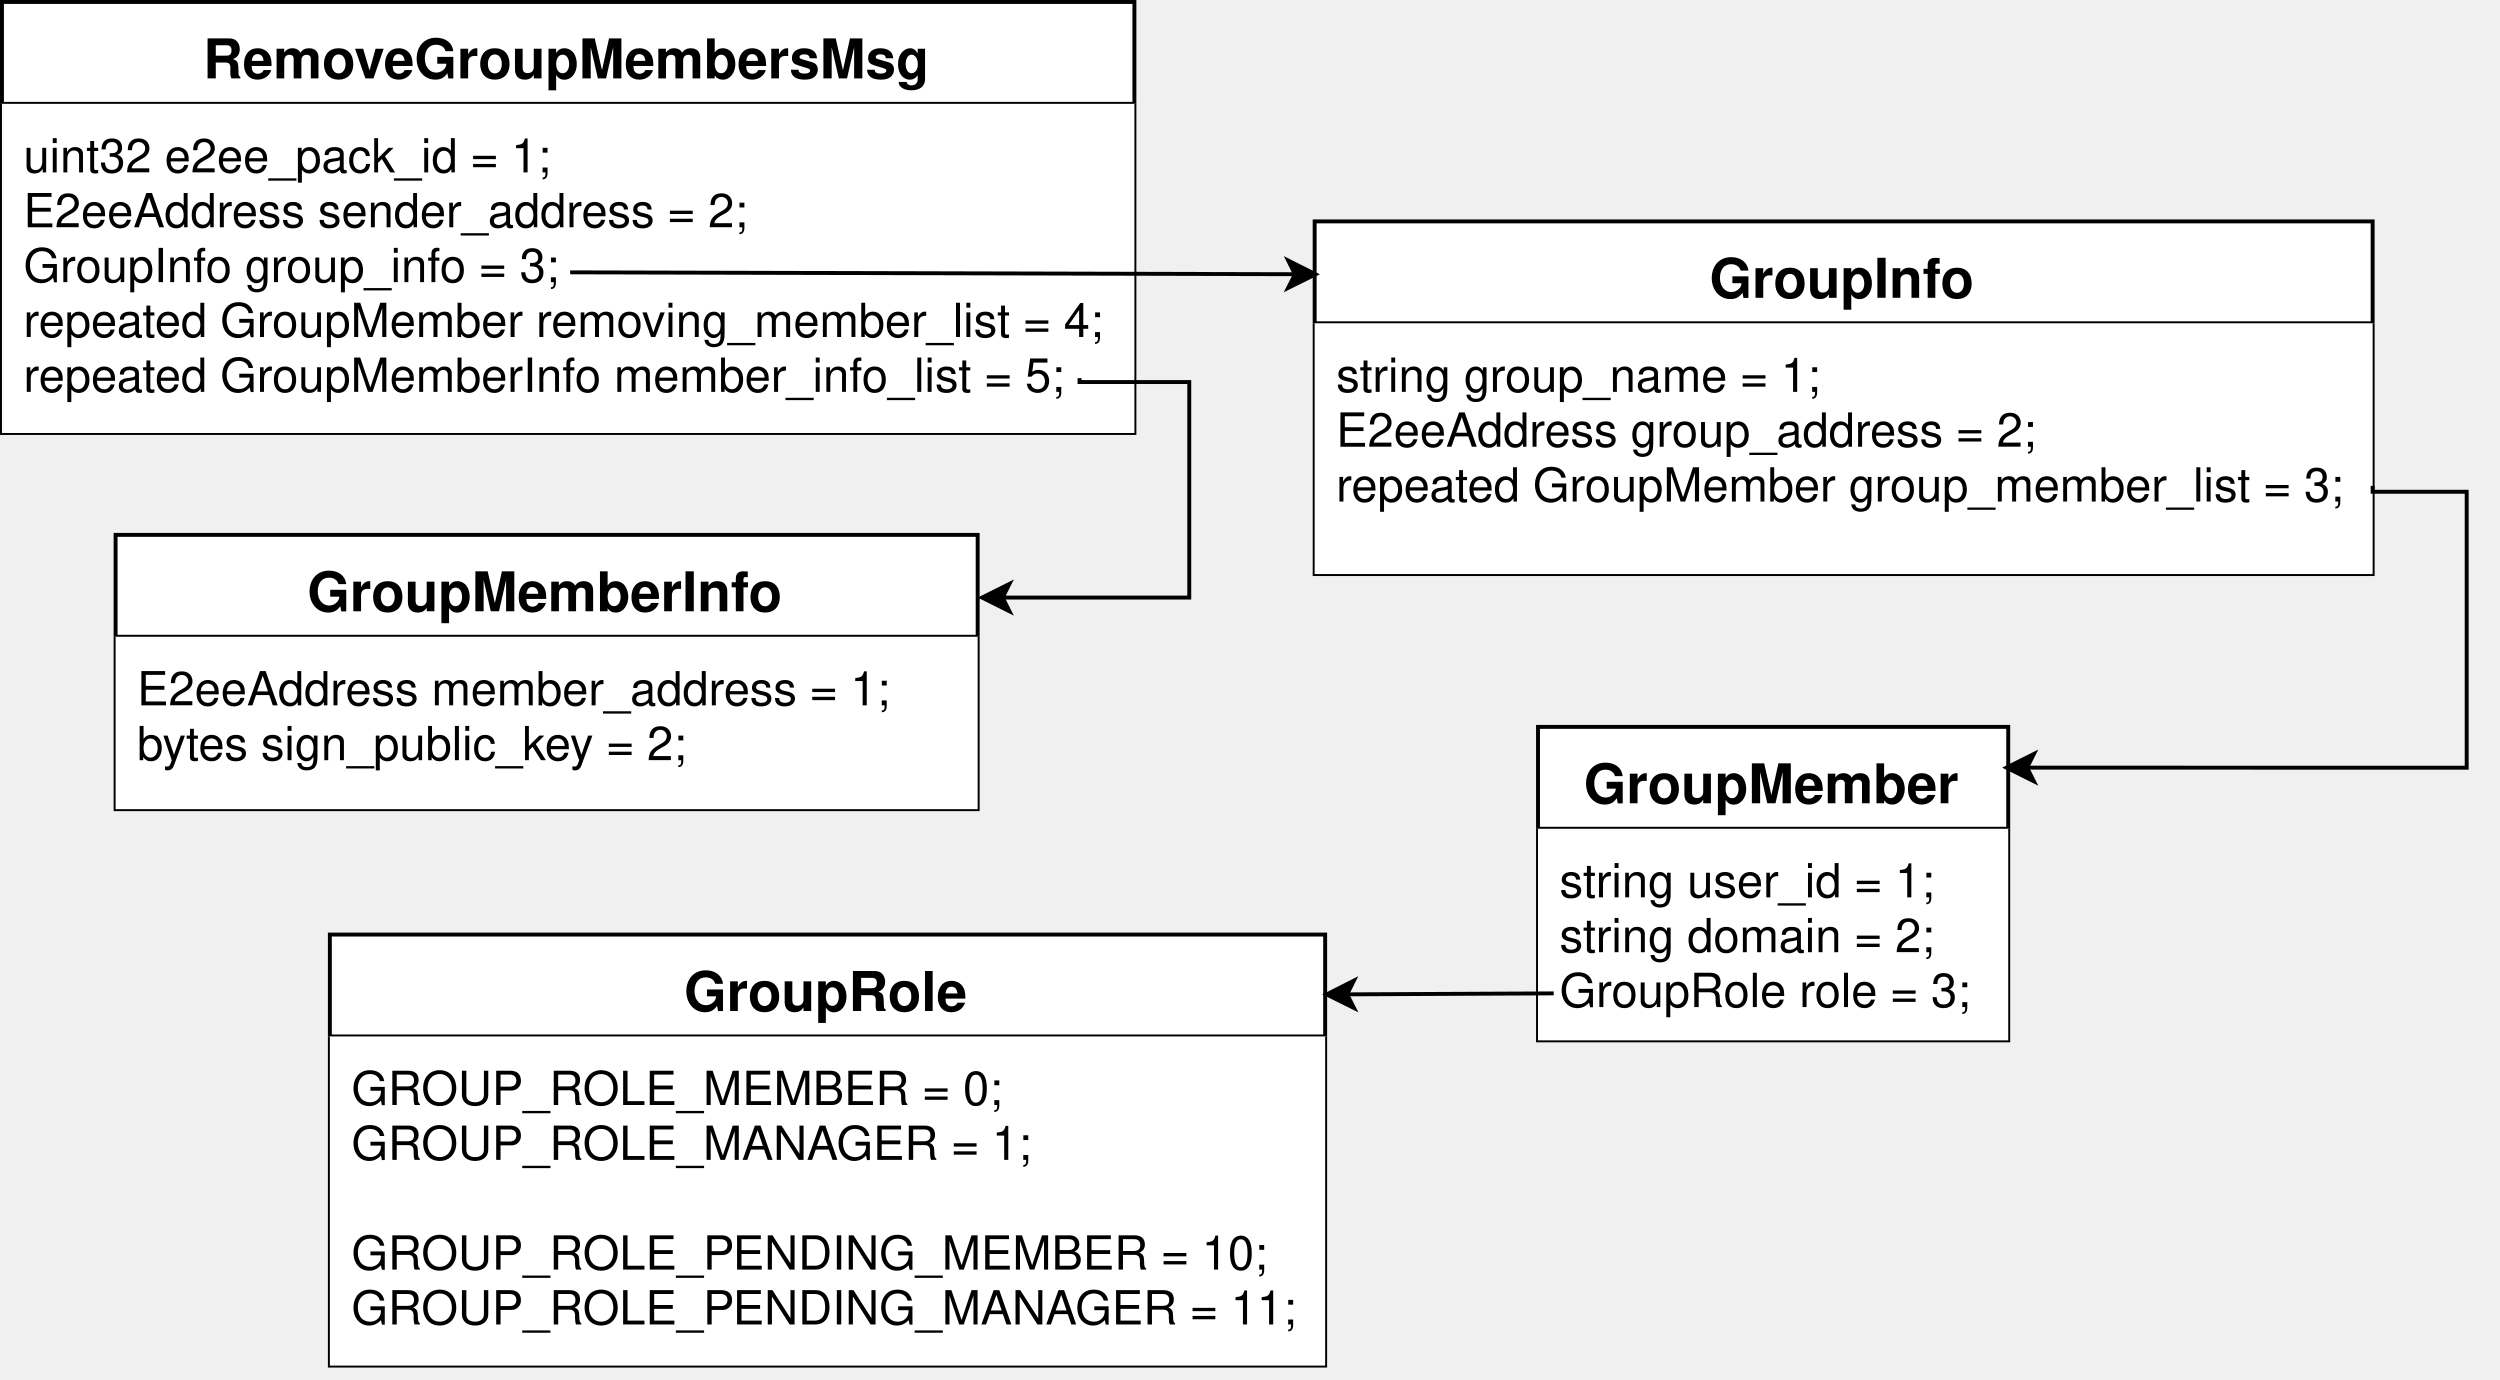
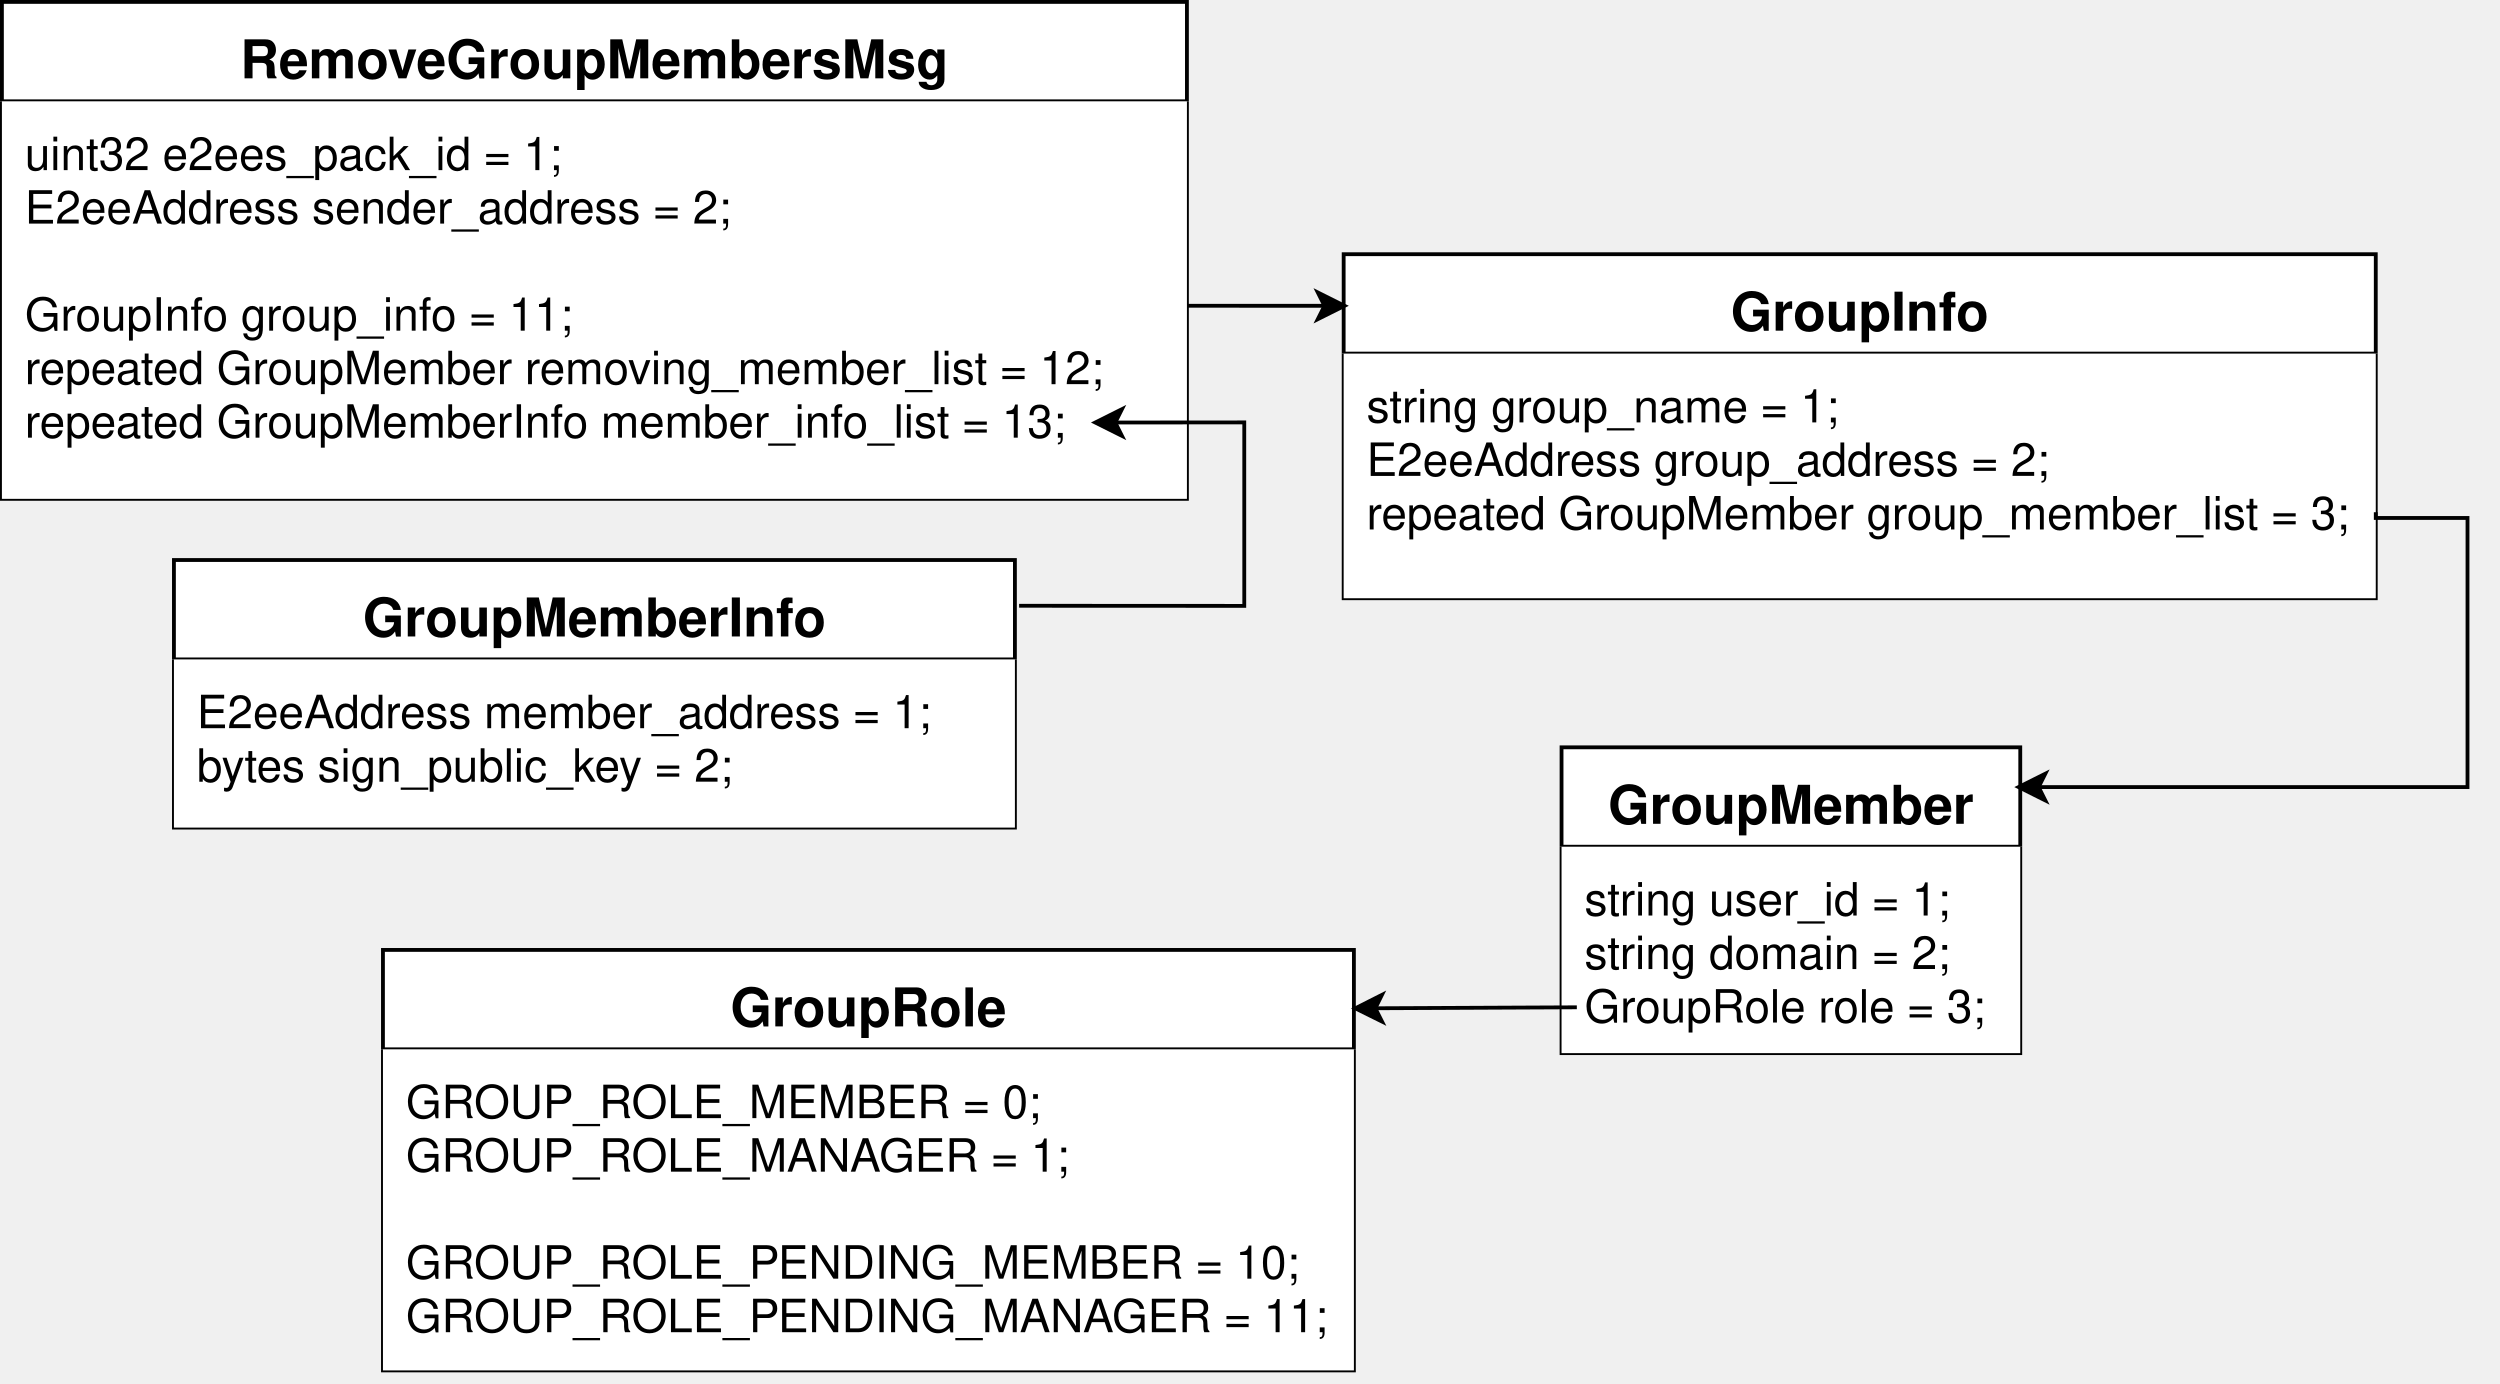
- <svg xmlns="http://www.w3.org/2000/svg" version="1.1" width="638px" height="352px" viewBox="-0.5 -0.5 638 352">
+ <svg xmlns="http://www.w3.org/2000/svg" style="background: transparent; background-color: transparent; color-scheme: light dark;" version="1.1" width="654px" height="362px" viewBox="-0.5 -0.5 654 362">
  <defs>
-     <clipPath id="mx-clip-4-31-281-84-0">
-       <rect x="4" y="31" width="281" height="84" />
+     <clipPath id="mx-clip-355-97-262-64-0">
+       <rect x="355" y="97" width="262" height="64" />
    </clipPath>
-     <clipPath id="mx-clip-339-87-262-64-0">
-       <rect x="339" y="87" width="262" height="64" />
+     <clipPath id="mx-clip-49-177-212-44-0">
+       <rect x="49" y="177" width="212" height="44" />
    </clipPath>
-     <clipPath id="mx-clip-33-167-212-44-0">
-       <rect x="33" y="167" width="212" height="44" />
+     <clipPath id="mx-clip-412-226-112-54-0">
+       <rect x="412" y="226" width="112" height="54" />
    </clipPath>
-     <clipPath id="mx-clip-396-216-112-54-0">
-       <rect x="396" y="216" width="112" height="54" />
+     <clipPath id="mx-clip-104-279-246-84-0">
+       <rect x="104" y="279" width="246" height="84" />
    </clipPath>
-     <clipPath id="mx-clip-88-269-246-84-0">
-       <rect x="88" y="269" width="246" height="84" />
+     <clipPath id="mx-clip-4-31-302-104-0">
+       <rect x="4" y="31" width="302" height="104" />
    </clipPath>
  </defs>
  <g>
-     <g>
-       <path d="M 0 26 L 0 0 L 289 0 L 289 26" fill="rgb(255, 255, 255)" stroke="rgb(0, 0, 0)" stroke-miterlimit="10" pointer-events="all" />
-       <path d="M 0 26 L 0 110 L 289 110 L 289 26" fill="none" stroke="rgb(0, 0, 0)" stroke-miterlimit="10" pointer-events="none" />
-       <path d="M 0 26 L 289 26" fill="none" stroke="rgb(0, 0, 0)" stroke-miterlimit="10" pointer-events="none" />
-     </g>
-     <g>
-       <g fill="rgb(0, 0, 0)" font-family="Helvetica" font-weight="bold" text-anchor="middle" font-size="14px">
-         <text x="144" y="19.5">RemoveGroupMembersMsg</text>
+     <g data-cell-id="0">
+       <g data-cell-id="1">
+         <g data-cell-id="KXamzJGwt1bVSOkh_kfz-3">
+           <g>
+             <path d="M 351 92 L 351 66 L 621 66 L 621 92" fill="#ffffff" stroke="#000000" stroke-miterlimit="10" pointer-events="all" style="fill: light-dark(#ffffff, var(--ge-dark-color, #121212)); stroke: light-dark(rgb(0, 0, 0), rgb(255, 255, 255));" />
+             <path d="M 351 92 L 351 156 L 621 156 L 621 92" fill="none" stroke="#000000" stroke-miterlimit="10" pointer-events="none" style="stroke: light-dark(rgb(0, 0, 0), rgb(255, 255, 255));" />
+             <path d="M 351 92 L 621 92" fill="none" stroke="#000000" stroke-miterlimit="10" pointer-events="none" style="stroke: light-dark(rgb(0, 0, 0), rgb(255, 255, 255));" />
+           </g>
+           <g>
+             <g fill="#000000" font-family="Helvetica" font-weight="bold" text-anchor="middle" font-size="14px" style="fill: light-dark(rgb(0, 0, 0), rgb(255, 255, 255));">
+               <text x="486" y="86">GroupInfo</text>
+             </g>
+           </g>
+           <g data-cell-id="KXamzJGwt1bVSOkh_kfz-4">
+             <g>
+               <rect x="351" y="92" width="270" height="64" fill="#ffffff" stroke="none" pointer-events="all" style="fill: rgb(255, 255, 255);" />
+             </g>
+             <g>
+               <g fill="#000000" font-family="Helvetica" font-size="12px" clip-path="url(#mx-clip-355-97-262-64-0)" style="fill: light-dark(rgb(0, 0, 0), rgb(255, 255, 255));">
+                 <text x="357" y="110">string group_name = 1;</text>
+                 <text x="357" y="124">E2eeAddress group_address = 2;</text>
+                 <text x="357" y="138">repeated GroupMember group_member_list = 3;</text>
+               </g>
+             </g>
+           </g>
+         </g>
+         <g data-cell-id="KXamzJGwt1bVSOkh_kfz-5">
+           <g>
+             <path d="M 45 172 L 45 146 L 265 146 L 265 172" fill="#ffffff" stroke="#000000" stroke-miterlimit="10" pointer-events="all" style="fill: light-dark(#ffffff, var(--ge-dark-color, #121212)); stroke: light-dark(rgb(0, 0, 0), rgb(255, 255, 255));" />
+             <path d="M 45 172 L 45 216 L 265 216 L 265 172" fill="none" stroke="#000000" stroke-miterlimit="10" pointer-events="none" style="stroke: light-dark(rgb(0, 0, 0), rgb(255, 255, 255));" />
+             <path d="M 45 172 L 265 172" fill="none" stroke="#000000" stroke-miterlimit="10" pointer-events="none" style="stroke: light-dark(rgb(0, 0, 0), rgb(255, 255, 255));" />
+           </g>
+           <g>
+             <g fill="#000000" font-family="Helvetica" font-weight="bold" text-anchor="middle" font-size="14px" style="fill: light-dark(rgb(0, 0, 0), rgb(255, 255, 255));">
+               <text x="155" y="166">GroupMemberInfo</text>
+             </g>
+           </g>
+           <g data-cell-id="KXamzJGwt1bVSOkh_kfz-6">
+             <g>
+               <rect x="45" y="172" width="220" height="44" fill="#ffffff" stroke="none" pointer-events="all" style="fill: rgb(255, 255, 255);" />
+             </g>
+             <g>
+               <g fill="#000000" font-family="Helvetica" font-size="12px" clip-path="url(#mx-clip-49-177-212-44-0)" style="fill: light-dark(rgb(0, 0, 0), rgb(255, 255, 255));">
+                 <text x="51" y="190">E2eeAddress member_address = 1;</text>
+                 <text x="51" y="204">bytes sign_public_key = 2;</text>
+               </g>
+             </g>
+           </g>
+         </g>
+         <g data-cell-id="KXamzJGwt1bVSOkh_kfz-8">
+           <g>
+             <path d="M 408 221 L 408 195 L 528 195 L 528 221" fill="#ffffff" stroke="#000000" stroke-miterlimit="10" pointer-events="all" style="fill: light-dark(#ffffff, var(--ge-dark-color, #121212)); stroke: light-dark(rgb(0, 0, 0), rgb(255, 255, 255));" />
+             <path d="M 408 221 L 408 275 L 528 275 L 528 221" fill="none" stroke="#000000" stroke-miterlimit="10" pointer-events="none" style="stroke: light-dark(rgb(0, 0, 0), rgb(255, 255, 255));" />
+             <path d="M 408 221 L 528 221" fill="none" stroke="#000000" stroke-miterlimit="10" pointer-events="none" style="stroke: light-dark(rgb(0, 0, 0), rgb(255, 255, 255));" />
+           </g>
+           <g>
+             <g fill="#000000" font-family="Helvetica" font-weight="bold" text-anchor="middle" font-size="14px" style="fill: light-dark(rgb(0, 0, 0), rgb(255, 255, 255));">
+               <text x="468" y="215">GroupMember</text>
+             </g>
+           </g>
+           <g data-cell-id="KXamzJGwt1bVSOkh_kfz-9">
+             <g>
+               <rect x="408" y="221" width="120" height="54" fill="#ffffff" stroke="none" pointer-events="all" style="fill: rgb(255, 255, 255);" />
+             </g>
+             <g>
+               <g fill="#000000" font-family="Helvetica" font-size="12px" clip-path="url(#mx-clip-412-226-112-54-0)" style="fill: light-dark(rgb(0, 0, 0), rgb(255, 255, 255));">
+                 <text x="414" y="239">string user_id = 1;</text>
+                 <text x="414" y="253">string domain = 2;</text>
+                 <text x="414" y="267">GroupRole role = 3;</text>
+               </g>
+             </g>
+           </g>
+         </g>
+         <g data-cell-id="KXamzJGwt1bVSOkh_kfz-10">
+           <g>
+             <path d="M 621 133.5 L 621 135 L 645 135 L 645 205.4 L 532.81 205.4" fill="none" stroke="#000000" stroke-miterlimit="10" pointer-events="stroke" style="stroke: light-dark(rgb(0, 0, 0), rgb(255, 255, 255));" />
+             <path d="M 527.56 205.4 L 534.56 201.9 L 532.81 205.4 L 534.56 208.9 Z" fill="#000000" stroke="#000000" stroke-miterlimit="10" pointer-events="all" style="fill: light-dark(rgb(0, 0, 0), rgb(255, 255, 255)); stroke: light-dark(rgb(0, 0, 0), rgb(255, 255, 255));" />
+           </g>
+         </g>
+         <g data-cell-id="KXamzJGwt1bVSOkh_kfz-11">
+           <g>
+             <path d="M 164.92 79.46 L 345.98 79.5" fill="none" stroke="#000000" stroke-miterlimit="10" pointer-events="stroke" style="stroke: light-dark(rgb(0, 0, 0), rgb(255, 255, 255));" />
+             <path d="M 351.23 79.5 L 344.23 83 L 345.98 79.5 L 344.23 76 Z" fill="#000000" stroke="#000000" stroke-miterlimit="10" pointer-events="all" style="fill: light-dark(rgb(0, 0, 0), rgb(255, 255, 255)); stroke: light-dark(rgb(0, 0, 0), rgb(255, 255, 255));" />
+           </g>
+         </g>
+         <g data-cell-id="KXamzJGwt1bVSOkh_kfz-12">
+           <g>
+             <path d="M 99.68 274 L 99.68 248 L 353.68 248 L 353.68 274" fill="#ffffff" stroke="#000000" stroke-miterlimit="10" pointer-events="all" style="fill: light-dark(#ffffff, var(--ge-dark-color, #121212)); stroke: light-dark(rgb(0, 0, 0), rgb(255, 255, 255));" />
+             <path d="M 99.68 274 L 99.68 358 L 353.68 358 L 353.68 274" fill="none" stroke="#000000" stroke-miterlimit="10" pointer-events="none" style="stroke: light-dark(rgb(0, 0, 0), rgb(255, 255, 255));" />
+             <path d="M 99.68 274 L 353.68 274" fill="none" stroke="#000000" stroke-miterlimit="10" pointer-events="none" style="stroke: light-dark(rgb(0, 0, 0), rgb(255, 255, 255));" />
+           </g>
+           <g>
+             <g fill="#000000" font-family="Helvetica" font-weight="bold" text-anchor="middle" font-size="14px" style="fill: light-dark(rgb(0, 0, 0), rgb(255, 255, 255));">
+               <text x="226.68" y="268">GroupRole</text>
+             </g>
+           </g>
+           <g data-cell-id="KXamzJGwt1bVSOkh_kfz-13">
+             <g>
+               <rect x="99.68" y="274" width="254" height="84" fill="#ffffff" stroke="none" pointer-events="all" style="fill: rgb(255, 255, 255);" />
+             </g>
+             <g>
+               <g fill="#000000" font-family="Helvetica" font-size="12px" clip-path="url(#mx-clip-104-279-246-84-0)" style="fill: light-dark(rgb(0, 0, 0), rgb(255, 255, 255));">
+                 <text x="105.68" y="292">GROUP_ROLE_MEMBER = 0;</text>
+                 <text x="105.68" y="306">GROUP_ROLE_MANAGER = 1;</text>
+                 <text x="105.68" y="334">GROUP_ROLE_PENDING_MEMBER = 10;</text>
+                 <text x="105.68" y="348">GROUP_ROLE_PENDING_MANAGER = 11;</text>
+               </g>
+             </g>
+           </g>
+         </g>
+         <g data-cell-id="KXamzJGwt1bVSOkh_kfz-14">
+           <g>
+             <path d="M 412 263.01 L 359.29 263.26" fill="none" stroke="#000000" stroke-miterlimit="10" pointer-events="stroke" style="stroke: light-dark(rgb(0, 0, 0), rgb(255, 255, 255));" />
+             <path d="M 354.04 263.28 L 361.02 259.75 L 359.29 263.26 L 361.05 266.75 Z" fill="#000000" stroke="#000000" stroke-miterlimit="10" pointer-events="all" style="fill: light-dark(rgb(0, 0, 0), rgb(255, 255, 255)); stroke: light-dark(rgb(0, 0, 0), rgb(255, 255, 255));" />
+           </g>
+         </g>
+         <g data-cell-id="d3JDZj7SbkwjJoKnnRK--1">
+           <g>
+             <path d="M 0 26 L 0 0 L 310 0 L 310 26" fill="#ffffff" stroke="#000000" stroke-miterlimit="10" pointer-events="all" style="fill: light-dark(#ffffff, var(--ge-dark-color, #121212)); stroke: light-dark(rgb(0, 0, 0), rgb(255, 255, 255));" />
+             <path d="M 0 26 L 0 130 L 310 130 L 310 26" fill="none" stroke="#000000" stroke-miterlimit="10" pointer-events="none" style="stroke: light-dark(rgb(0, 0, 0), rgb(255, 255, 255));" />
+             <path d="M 0 26 L 310 26" fill="none" stroke="#000000" stroke-miterlimit="10" pointer-events="none" style="stroke: light-dark(rgb(0, 0, 0), rgb(255, 255, 255));" />
+           </g>
+           <g>
+             <g fill="#000000" font-family="Helvetica" font-weight="bold" text-anchor="middle" font-size="14px" style="fill: light-dark(rgb(0, 0, 0), rgb(255, 255, 255));">
+               <text x="155" y="20">RemoveGroupMembersMsg</text>
+             </g>
+           </g>
+           <g data-cell-id="d3JDZj7SbkwjJoKnnRK--2">
+             <g>
+               <rect x="0" y="26" width="310" height="104" fill="#ffffff" stroke="none" pointer-events="all" style="fill: rgb(255, 255, 255);" />
+             </g>
+             <g>
+               <g fill="#000000" font-family="Helvetica" font-size="12px" clip-path="url(#mx-clip-4-31-302-104-0)" style="fill: light-dark(rgb(0, 0, 0), rgb(255, 255, 255));">
+                 <text x="6" y="44">uint32 e2ees_pack_id = 1;</text>
+                 <text x="6" y="58">E2eeAddress sender_address = 2;</text>
+                 <text x="6" y="86">GroupInfo group_info = 11;</text>
+                 <text x="6" y="100">repeated GroupMember removing_member_list = 12;</text>
+                 <text x="6" y="114">repeated GroupMemberInfo member_info_list = 13;</text>
+               </g>
+             </g>
+           </g>
+         </g>
+         <g data-cell-id="d3JDZj7SbkwjJoKnnRK--3">
+           <g>
+             <path d="M 266.1 157.97 L 325 158 L 325 110 L 291.26 110.03" fill="none" stroke="#000000" stroke-miterlimit="10" pointer-events="stroke" style="stroke: light-dark(rgb(0, 0, 0), rgb(255, 255, 255));" />
+             <path d="M 286.01 110.03 L 293.01 106.53 L 291.26 110.03 L 293.01 113.53 Z" fill="#000000" stroke="#000000" stroke-miterlimit="10" pointer-events="all" style="fill: light-dark(rgb(0, 0, 0), rgb(255, 255, 255)); stroke: light-dark(rgb(0, 0, 0), rgb(255, 255, 255));" />
+           </g>
+         </g>
      </g>
-     </g>
-     <g>
-       <rect x="0" y="26" width="289" height="84" fill="#ffffff" stroke="none" pointer-events="all" />
-     </g>
-     <g>
-       <g fill="rgb(0, 0, 0)" font-family="Helvetica" clip-path="url(#mx-clip-4-31-281-84-0)" font-size="12px">
-         <text x="5.5" y="43.5">uint32 e2ee_pack_id = 1;</text>
-         <text x="5.5" y="57.5">E2eeAddress sender_address = 2;</text>
-         <text x="5.5" y="71.5">GroupInfo group_info = 3;</text>
-         <text x="5.5" y="85.5">repeated GroupMember removing_member_list = 4;</text>
-         <text x="5.5" y="99.5">repeated GroupMemberInfo member_info_list = 5;</text>
-       </g>
-     </g>
-     <g>
-       <path d="M 335 82 L 335 56 L 605 56 L 605 82" fill="rgb(255, 255, 255)" stroke="rgb(0, 0, 0)" stroke-miterlimit="10" pointer-events="all" />
-       <path d="M 335 82 L 335 146 L 605 146 L 605 82" fill="none" stroke="rgb(0, 0, 0)" stroke-miterlimit="10" pointer-events="none" />
-       <path d="M 335 82 L 605 82" fill="none" stroke="rgb(0, 0, 0)" stroke-miterlimit="10" pointer-events="none" />
-     </g>
-     <g>
-       <g fill="rgb(0, 0, 0)" font-family="Helvetica" font-weight="bold" text-anchor="middle" font-size="14px">
-         <text x="469.5" y="75.5">GroupInfo</text>
-       </g>
-     </g>
-     <g>
-       <rect x="335" y="82" width="270" height="64" fill="#ffffff" stroke="none" pointer-events="all" />
-     </g>
-     <g>
-       <g fill="rgb(0, 0, 0)" font-family="Helvetica" clip-path="url(#mx-clip-339-87-262-64-0)" font-size="12px">
-         <text x="340.5" y="99.5">string group_name = 1;</text>
-         <text x="340.5" y="113.5">E2eeAddress group_address = 2;</text>
-         <text x="340.5" y="127.5">repeated GroupMember group_member_list = 3;</text>
-       </g>
-     </g>
-     <g>
-       <path d="M 29 162 L 29 136 L 249 136 L 249 162" fill="rgb(255, 255, 255)" stroke="rgb(0, 0, 0)" stroke-miterlimit="10" pointer-events="all" />
-       <path d="M 29 162 L 29 206 L 249 206 L 249 162" fill="none" stroke="rgb(0, 0, 0)" stroke-miterlimit="10" pointer-events="none" />
-       <path d="M 29 162 L 249 162" fill="none" stroke="rgb(0, 0, 0)" stroke-miterlimit="10" pointer-events="none" />
-     </g>
-     <g>
-       <g fill="rgb(0, 0, 0)" font-family="Helvetica" font-weight="bold" text-anchor="middle" font-size="14px">
-         <text x="138.5" y="155.5">GroupMemberInfo</text>
-       </g>
-     </g>
-     <g>
-       <rect x="29" y="162" width="220" height="44" fill="#ffffff" stroke="none" pointer-events="all" />
-     </g>
-     <g>
-       <g fill="rgb(0, 0, 0)" font-family="Helvetica" clip-path="url(#mx-clip-33-167-212-44-0)" font-size="12px">
-         <text x="34.5" y="179.5">E2eeAddress member_address = 1;</text>
-         <text x="34.5" y="193.5">bytes sign_public_key = 2;</text>
-       </g>
-     </g>
-     <g>
-       <path d="M 275 96 L 275 97 L 303 97 L 303 152 L 255.37 152" fill="none" stroke="rgb(0, 0, 0)" stroke-miterlimit="10" pointer-events="stroke" />
-       <path d="M 250.12 152 L 257.12 148.5 L 255.37 152 L 257.12 155.5 Z" fill="rgb(0, 0, 0)" stroke="rgb(0, 0, 0)" stroke-miterlimit="10" pointer-events="all" />
-     </g>
-     <g>
-       <path d="M 392 211 L 392 185 L 512 185 L 512 211" fill="rgb(255, 255, 255)" stroke="rgb(0, 0, 0)" stroke-miterlimit="10" pointer-events="all" />
-       <path d="M 392 211 L 392 265 L 512 265 L 512 211" fill="none" stroke="rgb(0, 0, 0)" stroke-miterlimit="10" pointer-events="none" />
-       <path d="M 392 211 L 512 211" fill="none" stroke="rgb(0, 0, 0)" stroke-miterlimit="10" pointer-events="none" />
-     </g>
-     <g>
-       <g fill="rgb(0, 0, 0)" font-family="Helvetica" font-weight="bold" text-anchor="middle" font-size="14px">
-         <text x="451.5" y="204.5">GroupMember</text>
-       </g>
-     </g>
-     <g>
-       <rect x="392" y="211" width="120" height="54" fill="#ffffff" stroke="none" pointer-events="all" />
-     </g>
-     <g>
-       <g fill="rgb(0, 0, 0)" font-family="Helvetica" clip-path="url(#mx-clip-396-216-112-54-0)" font-size="12px">
-         <text x="397.5" y="228.5">string user_id = 1;</text>
-         <text x="397.5" y="242.5">string domain = 2;</text>
-         <text x="397.5" y="256.5">GroupRole role = 3;</text>
-       </g>
-     </g>
-     <g>
-       <path d="M 605 123.5 L 605 125 L 629 125 L 629 195.42 L 516.81 195.4" fill="none" stroke="rgb(0, 0, 0)" stroke-miterlimit="10" pointer-events="stroke" />
-       <path d="M 511.56 195.4 L 518.56 191.9 L 516.81 195.4 L 518.56 198.9 Z" fill="rgb(0, 0, 0)" stroke="rgb(0, 0, 0)" stroke-miterlimit="10" pointer-events="all" />
-     </g>
-     <g>
-       <path d="M 145 69 L 329.98 69.48" fill="none" stroke="rgb(0, 0, 0)" stroke-miterlimit="10" pointer-events="stroke" />
-       <path d="M 335.23 69.5 L 328.22 72.98 L 329.98 69.48 L 328.24 65.98 Z" fill="rgb(0, 0, 0)" stroke="rgb(0, 0, 0)" stroke-miterlimit="10" pointer-events="all" />
-     </g>
-     <g>
-       <path d="M 83.68 264 L 83.68 238 L 337.68 238 L 337.68 264" fill="rgb(255, 255, 255)" stroke="rgb(0, 0, 0)" stroke-miterlimit="10" pointer-events="all" />
-       <path d="M 83.68 264 L 83.68 348 L 337.68 348 L 337.68 264" fill="none" stroke="rgb(0, 0, 0)" stroke-miterlimit="10" pointer-events="none" />
-       <path d="M 83.68 264 L 337.68 264" fill="none" stroke="rgb(0, 0, 0)" stroke-miterlimit="10" pointer-events="none" />
-     </g>
-     <g>
-       <g fill="rgb(0, 0, 0)" font-family="Helvetica" font-weight="bold" text-anchor="middle" font-size="14px">
-         <text x="210.18" y="257.5">GroupRole</text>
-       </g>
-     </g>
-     <g>
-       <rect x="83.68" y="264" width="254" height="84" fill="#ffffff" stroke="none" pointer-events="all" />
-     </g>
-     <g>
-       <g fill="rgb(0, 0, 0)" font-family="Helvetica" clip-path="url(#mx-clip-88-269-246-84-0)" font-size="12px">
-         <text x="89.18" y="281.5">GROUP_ROLE_MEMBER = 0;</text>
-         <text x="89.18" y="295.5">GROUP_ROLE_MANAGER = 1;</text>
-         <text x="89.18" y="323.5">GROUP_ROLE_PENDING_MEMBER = 10;</text>
-         <text x="89.18" y="337.5">GROUP_ROLE_PENDING_MANAGER = 11;</text>
-       </g>
-     </g>
-     <g>
-       <path d="M 396 253.01 L 343.29 253.26" fill="none" stroke="rgb(0, 0, 0)" stroke-miterlimit="10" pointer-events="stroke" />
-       <path d="M 338.04 253.28 L 345.02 249.75 L 343.29 253.26 L 345.05 256.75 Z" fill="rgb(0, 0, 0)" stroke="rgb(0, 0, 0)" stroke-miterlimit="10" pointer-events="all" />
    </g>
  </g>
</svg>
